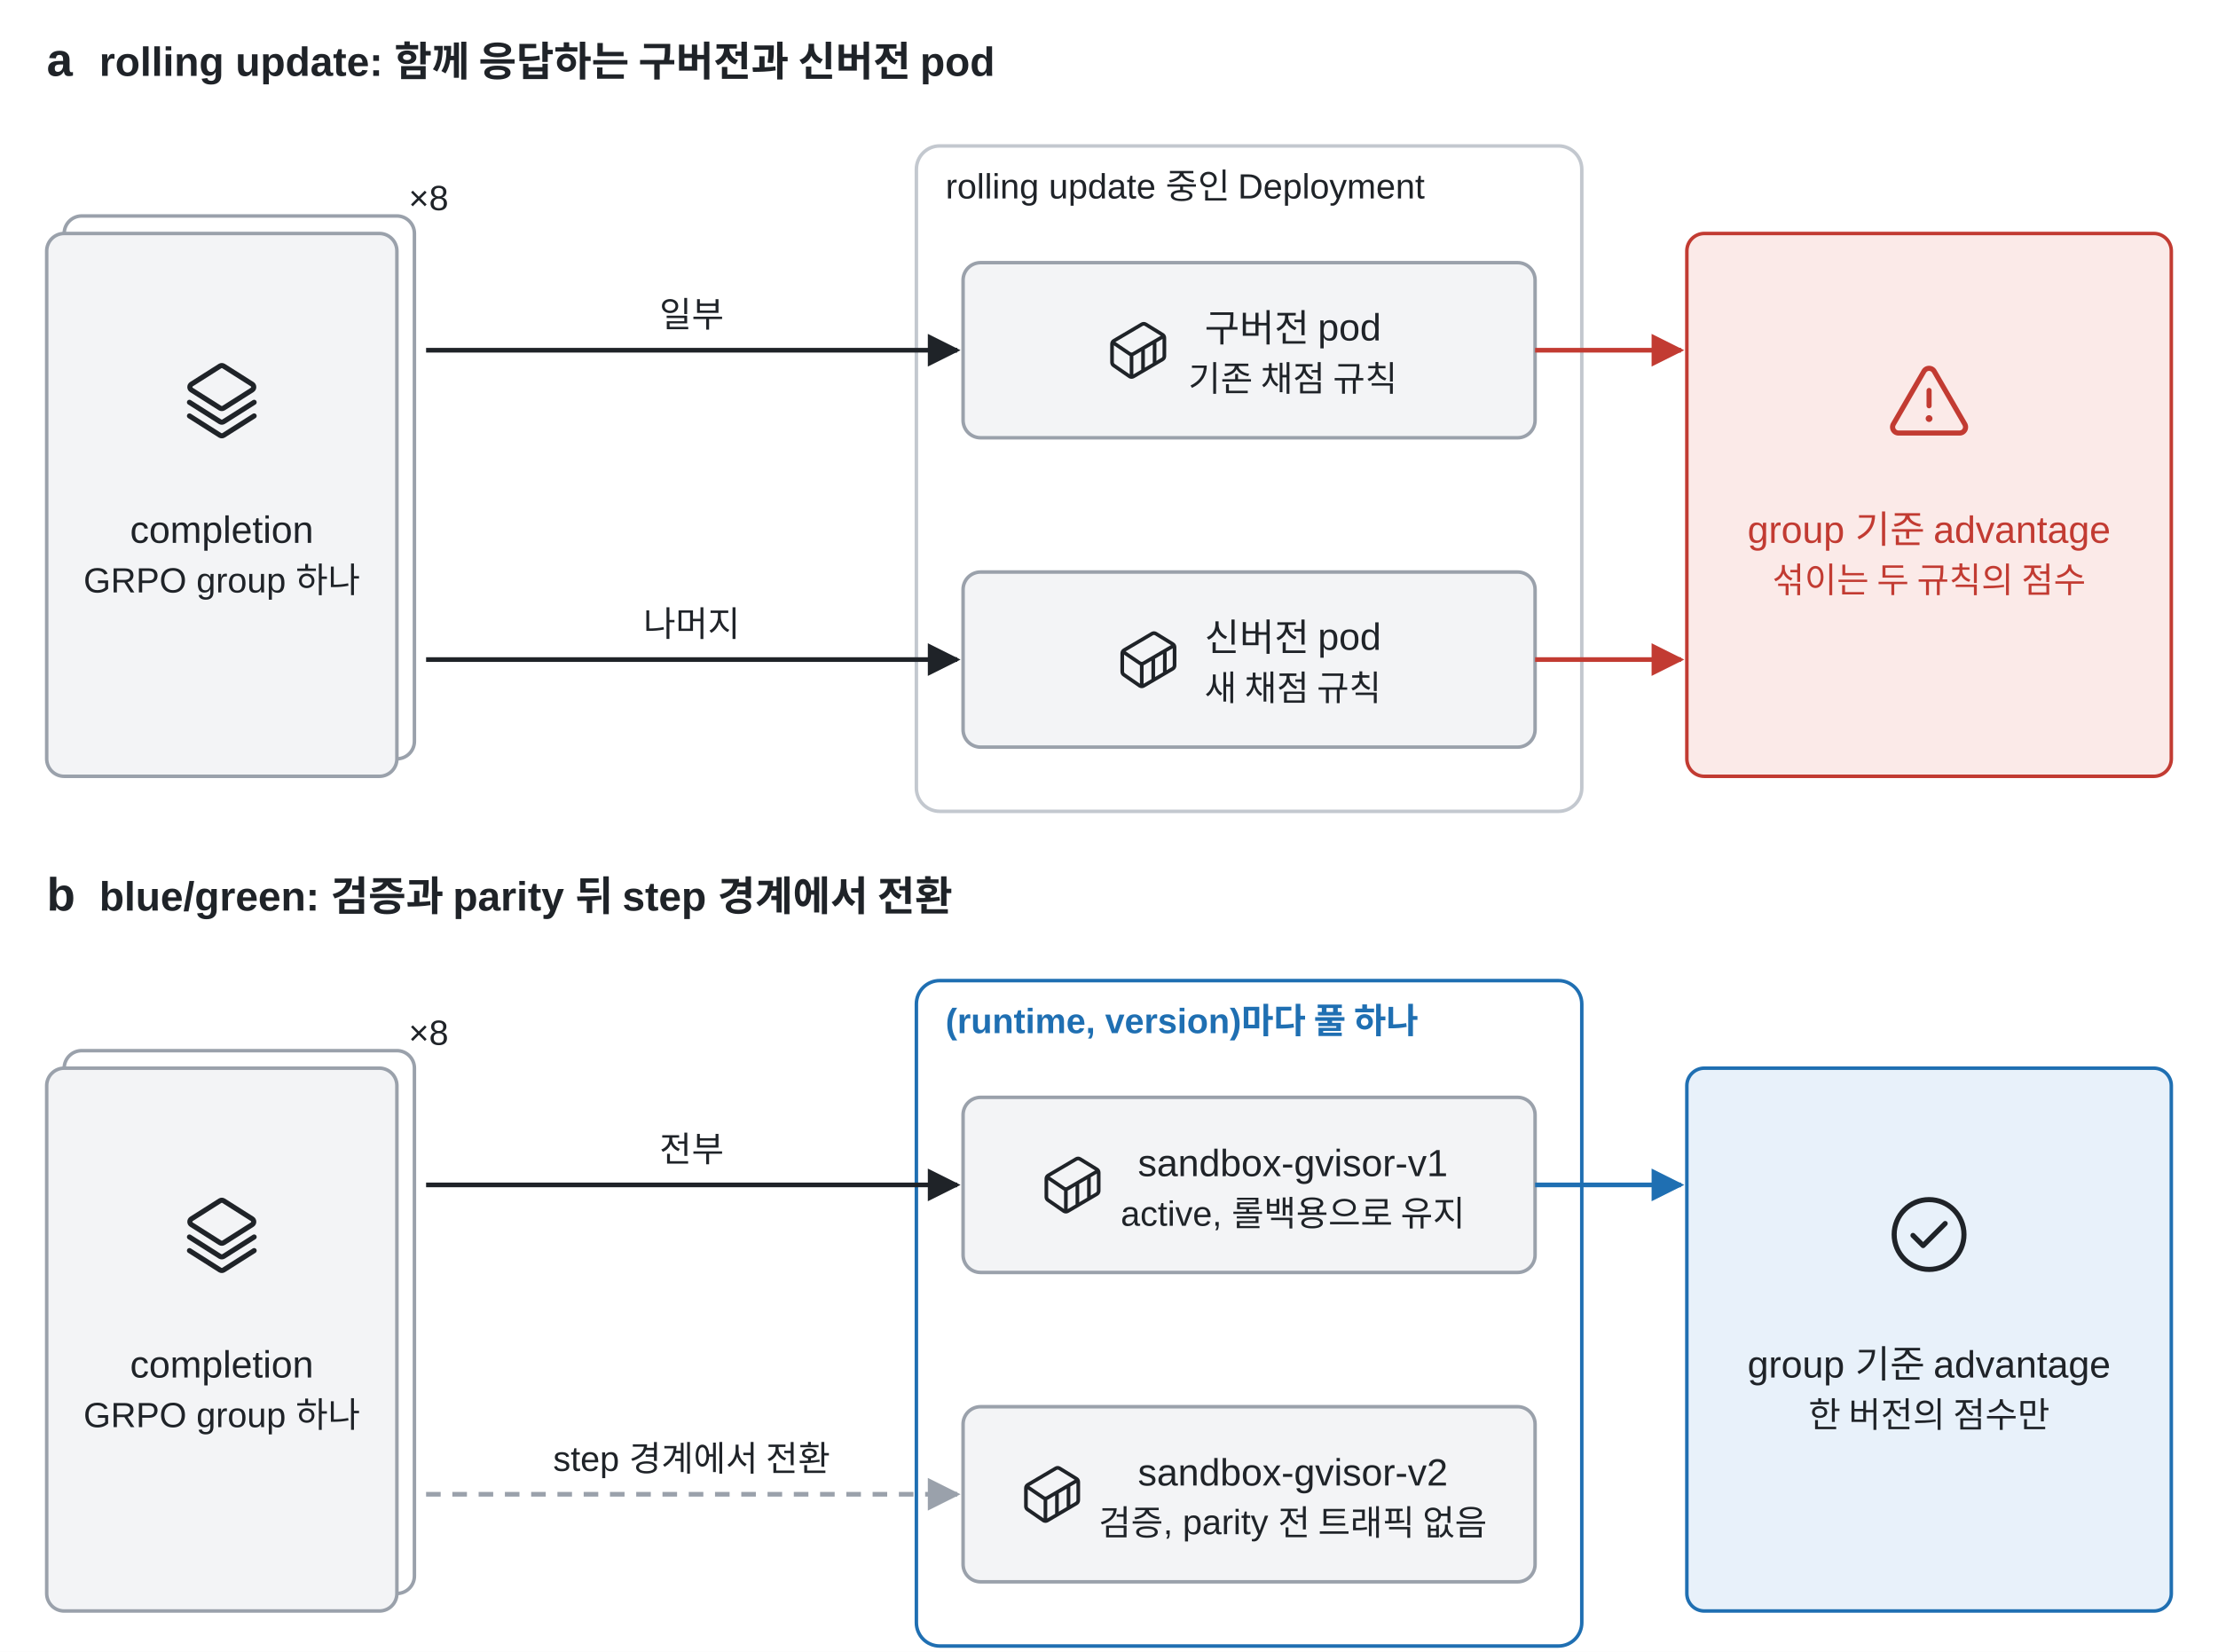
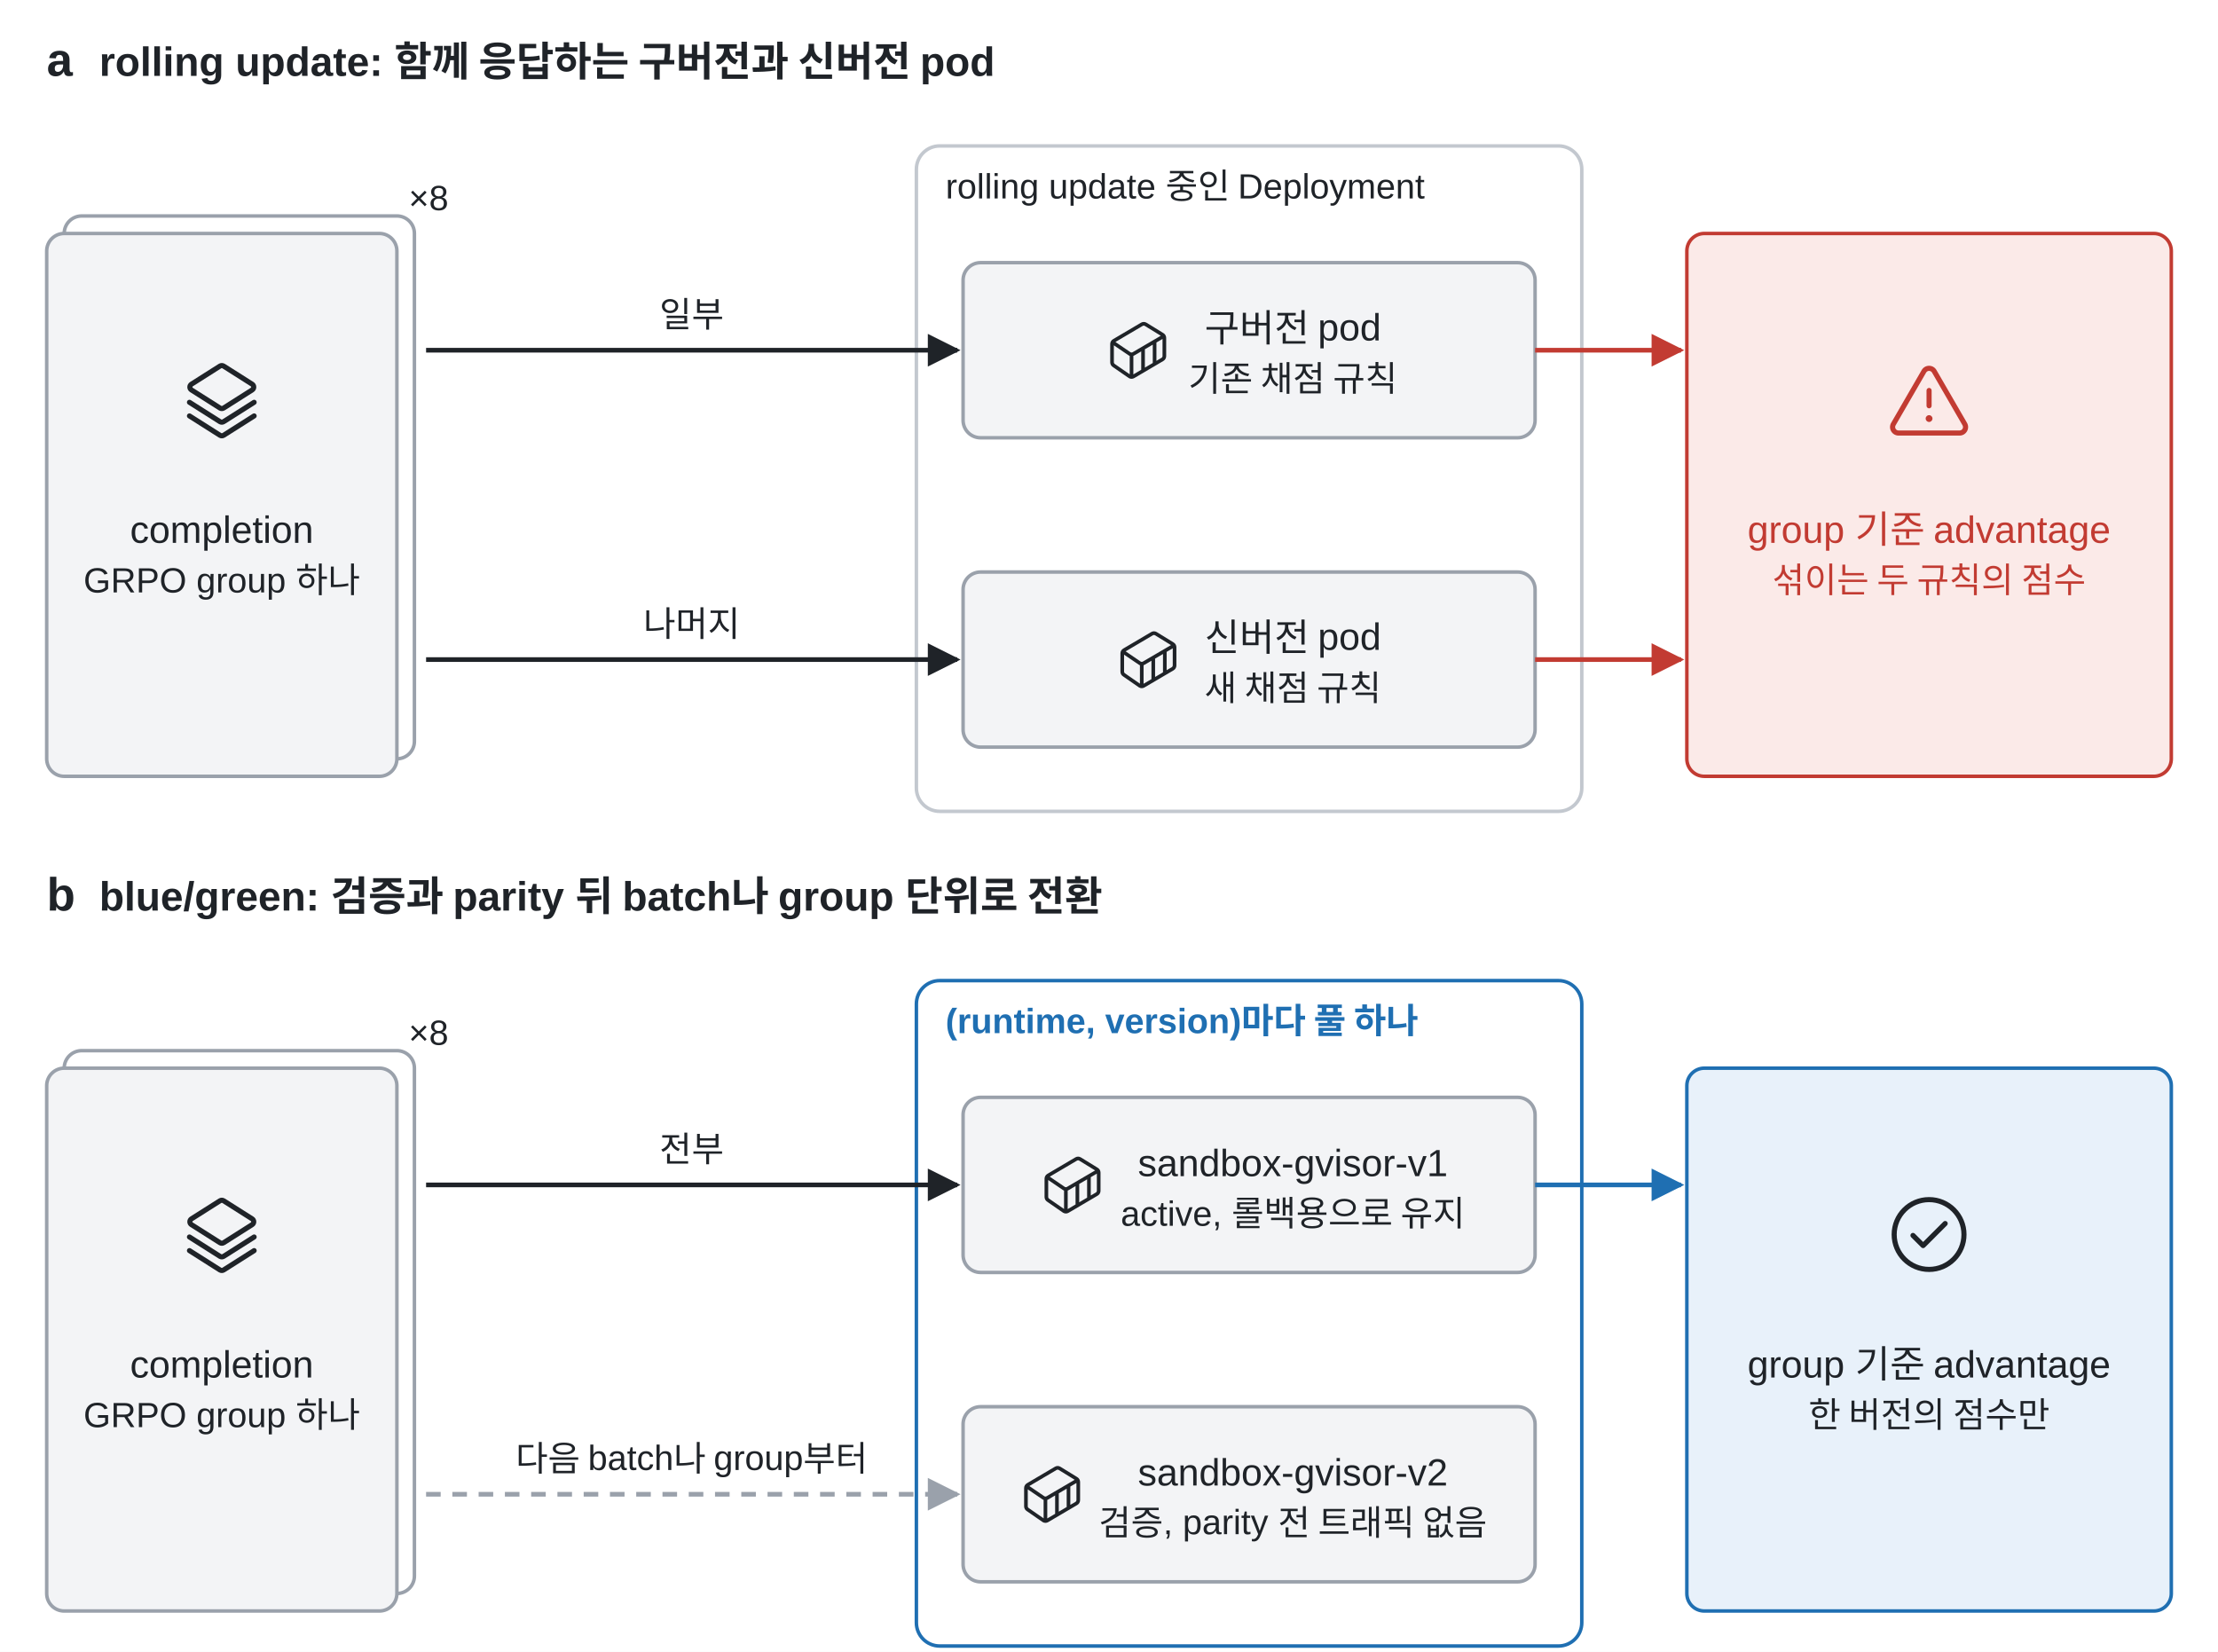
<svg xmlns="http://www.w3.org/2000/svg" width="760px" height="566px" viewBox="0 0 760 566" font-family="Pretendard, 'Apple SD Gothic Neo', 'Noto Sans KR', 'Malgun Gothic', Arial, sans-serif">
  <defs>
    <marker id="head-ink" viewBox="0 0 10 10" refX="9" refY="5" markerWidth="7" markerHeight="7" orient="auto-start-reverse">
      <path d="M0,0 L10,5 L0,10 z" fill="#1F2328" />
    </marker>
    <marker id="head-red" viewBox="0 0 10 10" refX="9" refY="5" markerWidth="7" markerHeight="7" orient="auto-start-reverse">
      <path d="M0,0 L10,5 L0,10 z" fill="#C23B32" />
    </marker>
    <marker id="head-accent" viewBox="0 0 10 10" refX="9" refY="5" markerWidth="7" markerHeight="7" orient="auto-start-reverse">
      <path d="M0,0 L10,5 L0,10 z" fill="#1F6FB2" />
    </marker>
    <marker id="head-muted" viewBox="0 0 10 10" refX="9" refY="5" markerWidth="7" markerHeight="7" orient="auto-start-reverse">
      <path d="M0,0 L10,5 L0,10 z" fill="#9AA1AB" />
    </marker>
  </defs>
  <rect width="100%" height="100%" fill="#FFFFFF" />
  <text x="16" y="26" font-size="16" font-weight="600" fill="#1F2328" text-anchor="start">a</text>
  <text x="34" y="26" font-size="14" font-weight="600" fill="#1F2328" text-anchor="start">rolling update: 함께 응답하는 구버전과 신버전 pod</text>
  <rect x="22" y="74" width="120" height="186" rx="6" fill="#FFFFFF" stroke="#9AA1AB" stroke-width="1.2" />
  <g id="n:answers-a">
    <rect x="16" y="80" width="120" height="186" rx="6" fill="#F3F4F6" stroke="#9AA1AB" stroke-width="1.2" />
  </g>
  <g transform="translate(62.0,123.0) scale(1.166667)" fill="#1F2328">
    <path d="M11.063 1.456a1.75 1.75 0 0 1 1.874 0l8.383 5.316a1.75 1.75 0 0 1 0 2.956l-8.383 5.316a1.75 1.75 0 0 1-1.874 0L2.68 9.728a1.75 1.75 0 0 1 0-2.956Zm1.071 1.267a.25.25 0 0 0-.268 0L3.483 8.039a.25.25 0 0 0 0 .422l8.383 5.316a.25.25 0 0 0 .268 0l8.383-5.316a.25.25 0 0 0 0-.422Z" />
    <path d="M1.867 12.324a.75.75 0 0 1 1.035-.232l8.964 5.685a.25.25 0 0 0 .268 0l8.964-5.685a.75.75 0 0 1 .804 1.267l-8.965 5.685a1.75 1.75 0 0 1-1.874 0l-8.965-5.685a.75.75 0 0 1-.231-1.035" />
    <path d="M1.867 16.324a.75.75 0 0 1 1.035-.232l8.964 5.685a.25.25 0 0 0 .268 0l8.964-5.685a.75.75 0 0 1 .804 1.267l-8.965 5.685a1.75 1.75 0 0 1-1.874 0l-8.965-5.685a.75.75 0 0 1-.231-1.035" />
  </g>
  <text x="76.0" y="186.0" font-size="13" fill="#1F2328" text-anchor="middle">completion</text>
  <text x="76.0" y="203.0" font-size="12" fill="#1F2328" text-anchor="middle">GRPO group 하나</text>
  <text x="140" y="72" font-size="12" fill="#1F2328" text-anchor="start">×8</text>
  <rect x="314" y="50" width="228" height="228" rx="8" fill="none" stroke="#C3C8CF" stroke-width="1.2" />
  <text x="324" y="68" font-size="12" fill="#1F2328" text-anchor="start">rolling update 중인 Deployment</text>
  <g id="n:old-a">
    <rect x="330" y="90" width="196" height="60" rx="6" fill="#F3F4F6" stroke="#9AA1AB" stroke-width="1.2" />
  </g>
  <g transform="translate(380.0,110.0) scale(0.8333333)" fill="#1F2328">
    <path d="M13.152.682a2.25 2.25 0 0 1 2.269 0l.007.004 6.957 4.276a2.28 2.28 0 0 1 1.126 1.964v7.516c0 .81-.432 1.56-1.133 1.968l-.002.001-11.964 7.037-.004.003c-.706.41-1.578.41-2.284 0l-.026-.015-6.503-4.502a2.27 2.27 0 0 1-1.096-1.943V9.438c0-.392.1-.77.284-1.1l.003-.006.014-.026c.197-.342.48-.627.82-.827h.002L13.152.681Zm.757 1.295h-.001L2.648 8.616l6.248 4.247a.78.78 0 0 0 .758-.01h.001l11.633-6.804-6.629-4.074a.75.75 0 0 0-.75.003ZM8.517 14.33a2.3 2.3 0 0 1-.393-.18l-.023-.014-6.102-4.147v7.003c0 .275.145.528.379.664l.025.014 6.114 4.232zM18 9.709l-3.25 1.9v7.548L18 17.245Zm-7.59 4.438-.002.002a2.3 2.3 0 0 1-.391.18v7.612l3.233-1.902v-7.552Zm9.09-5.316v7.532l2.124-1.25a.78.78 0 0 0 .387-.671V7.363Z" />
  </g>
  <text x="443.0" y="117.0" font-size="13" fill="#1F2328" text-anchor="middle">구버전 pod</text>
  <text x="443.0" y="134.0" font-size="12" fill="#1F2328" text-anchor="middle">기존 채점 규칙</text>
  <g id="n:new-a">
    <rect x="330" y="196" width="196" height="60" rx="6" fill="#F3F4F6" stroke="#9AA1AB" stroke-width="1.2" />
  </g>
  <g transform="translate(383.5,216.0) scale(0.8333333)" fill="#1F2328">
    <path d="M13.152.682a2.25 2.25 0 0 1 2.269 0l.007.004 6.957 4.276a2.28 2.28 0 0 1 1.126 1.964v7.516c0 .81-.432 1.56-1.133 1.968l-.002.001-11.964 7.037-.004.003c-.706.41-1.578.41-2.284 0l-.026-.015-6.503-4.502a2.27 2.27 0 0 1-1.096-1.943V9.438c0-.392.1-.77.284-1.1l.003-.006.014-.026c.197-.342.48-.627.82-.827h.002L13.152.681Zm.757 1.295h-.001L2.648 8.616l6.248 4.247a.78.78 0 0 0 .758-.01h.001l11.633-6.804-6.629-4.074a.75.75 0 0 0-.75.003ZM8.517 14.33a2.3 2.3 0 0 1-.393-.18l-.023-.014-6.102-4.147v7.003c0 .275.145.528.379.664l.025.014 6.114 4.232zM18 9.709l-3.25 1.9v7.548L18 17.245Zm-7.59 4.438-.002.002a2.3 2.3 0 0 1-.391.18v7.612l3.233-1.902v-7.552Zm9.09-5.316v7.532l2.124-1.25a.78.78 0 0 0 .387-.671V7.363Z" />
  </g>
  <text x="443.0" y="223.0" font-size="13" fill="#1F2328" text-anchor="middle">신버전 pod</text>
  <text x="443.0" y="240.0" font-size="12" fill="#1F2328" text-anchor="middle">새 채점 규칙</text>
  <path d="M146,120 L328,120" fill="none" stroke="#1F2328" stroke-width="1.6" marker-end="url(#head-ink)" />
  <text x="237.0" y="112" font-size="12" fill="#1F2328" text-anchor="middle">일부</text>
  <path d="M146,226 L328,226" fill="none" stroke="#1F2328" stroke-width="1.6" marker-end="url(#head-ink)" />
  <text x="237.0" y="218" font-size="12" fill="#1F2328" text-anchor="middle">나머지</text>
  <path d="M526,120 L576,120" fill="none" stroke="#C23B32" stroke-width="1.6" marker-end="url(#head-red)" />
  <path d="M526,226 L576,226" fill="none" stroke="#C23B32" stroke-width="1.6" marker-end="url(#head-red)" />
  <g id="n:outcome-a">
    <rect x="578" y="80" width="166" height="186" rx="6" fill="#FBEAE8" stroke="#C23B32" stroke-width="1.2" />
  </g>
  <g transform="translate(647.0,123.0) scale(1.166667)" fill="#C23B32">
    <path d="M13 17.5a1 1 0 1 1-2 0 1 1 0 0 1 2 0m-.25-8.25a.75.75 0 0 0-1.5 0v4.5a.75.75 0 0 0 1.5 0z" />
    <path d="M9.836 3.244c.963-1.665 3.365-1.665 4.328 0l8.967 15.504c.963 1.667-.24 3.752-2.165 3.752H3.034c-1.926 0-3.128-2.085-2.165-3.752Zm3.03.751a1.002 1.002 0 0 0-1.732 0L2.168 19.499A1.002 1.002 0 0 0 3.034 21h17.932a1.002 1.002 0 0 0 .866-1.5L12.866 3.994Z" />
  </g>
  <text x="661.0" y="186.0" font-size="13" fill="#C23B32" text-anchor="middle">group 기준 advantage</text>
  <text x="661.0" y="203.0" font-size="12" fill="#C23B32" text-anchor="middle">섞이는 두 규칙의 점수</text>
  <text x="16" y="312" font-size="16" font-weight="600" fill="#1F2328" text-anchor="start">b</text>
-   <text x="34" y="312" font-size="14" font-weight="600" fill="#1F2328" text-anchor="start">blue/green: 검증과 parity 뒤 step 경계에서 전환</text>
+   <text x="34" y="312" font-size="14" font-weight="600" fill="#1F2328" text-anchor="start">blue/green: 검증과 parity 뒤 batch나 group 단위로 전환</text>
  <rect x="22" y="360" width="120" height="186" rx="6" fill="#FFFFFF" stroke="#9AA1AB" stroke-width="1.2" />
  <g id="n:answers-b">
    <rect x="16" y="366" width="120" height="186" rx="6" fill="#F3F4F6" stroke="#9AA1AB" stroke-width="1.2" />
  </g>
  <g transform="translate(62.0,409.0) scale(1.166667)" fill="#1F2328">
    <path d="M11.063 1.456a1.75 1.75 0 0 1 1.874 0l8.383 5.316a1.75 1.75 0 0 1 0 2.956l-8.383 5.316a1.75 1.75 0 0 1-1.874 0L2.68 9.728a1.75 1.75 0 0 1 0-2.956Zm1.071 1.267a.25.25 0 0 0-.268 0L3.483 8.039a.25.25 0 0 0 0 .422l8.383 5.316a.25.25 0 0 0 .268 0l8.383-5.316a.25.25 0 0 0 0-.422Z" />
    <path d="M1.867 12.324a.75.75 0 0 1 1.035-.232l8.964 5.685a.25.25 0 0 0 .268 0l8.964-5.685a.75.75 0 0 1 .804 1.267l-8.965 5.685a1.75 1.75 0 0 1-1.874 0l-8.965-5.685a.75.75 0 0 1-.231-1.035" />
    <path d="M1.867 16.324a.75.75 0 0 1 1.035-.232l8.964 5.685a.25.25 0 0 0 .268 0l8.964-5.685a.75.75 0 0 1 .804 1.267l-8.965 5.685a1.75 1.75 0 0 1-1.874 0l-8.965-5.685a.75.75 0 0 1-.231-1.035" />
  </g>
  <text x="76.0" y="472.0" font-size="13" fill="#1F2328" text-anchor="middle">completion</text>
  <text x="76.0" y="489.0" font-size="12" fill="#1F2328" text-anchor="middle">GRPO group 하나</text>
  <text x="140" y="358" font-size="12" fill="#1F2328" text-anchor="start">×8</text>
  <rect x="314" y="336" width="228" height="228" rx="8" fill="none" stroke="#1F6FB2" stroke-width="1.2" />
  <text x="324" y="354" font-size="12" font-weight="600" fill="#1F6FB2" text-anchor="start">(runtime, version)마다 풀 하나</text>
  <g id="n:v1-b">
    <rect x="330" y="376" width="196" height="60" rx="6" fill="#F3F4F6" stroke="#9AA1AB" stroke-width="1.2" />
  </g>
  <g transform="translate(357.5,396.0) scale(0.8333333)" fill="#1F2328">
    <path d="M13.152.682a2.25 2.25 0 0 1 2.269 0l.007.004 6.957 4.276a2.28 2.28 0 0 1 1.126 1.964v7.516c0 .81-.432 1.56-1.133 1.968l-.002.001-11.964 7.037-.004.003c-.706.41-1.578.41-2.284 0l-.026-.015-6.503-4.502a2.27 2.27 0 0 1-1.096-1.943V9.438c0-.392.1-.77.284-1.1l.003-.006.014-.026c.197-.342.48-.627.82-.827h.002L13.152.681Zm.757 1.295h-.001L2.648 8.616l6.248 4.247a.78.78 0 0 0 .758-.01h.001l11.633-6.804-6.629-4.074a.75.75 0 0 0-.75.003ZM8.517 14.33a2.3 2.3 0 0 1-.393-.18l-.023-.014-6.102-4.147v7.003c0 .275.145.528.379.664l.025.014 6.114 4.232zM18 9.709l-3.25 1.9v7.548L18 17.245Zm-7.59 4.438-.002.002a2.3 2.3 0 0 1-.391.18v7.612l3.233-1.902v-7.552Zm9.09-5.316v7.532l2.124-1.25a.78.78 0 0 0 .387-.671V7.363Z" />
  </g>
  <text x="443.0" y="403.0" font-size="13" fill="#1F2328" text-anchor="middle">sandbox-gvisor-v1</text>
  <text x="443.0" y="420.0" font-size="12" fill="#1F2328" text-anchor="middle">active, 롤백용으로 유지</text>
  <g id="n:v2-b">
    <rect x="330" y="482" width="196" height="60" rx="6" fill="#F3F4F6" stroke="#9AA1AB" stroke-width="1.2" />
  </g>
  <g transform="translate(350.5,502.0) scale(0.8333333)" fill="#1F2328">
    <path d="M13.152.682a2.25 2.25 0 0 1 2.269 0l.007.004 6.957 4.276a2.28 2.28 0 0 1 1.126 1.964v7.516c0 .81-.432 1.56-1.133 1.968l-.002.001-11.964 7.037-.004.003c-.706.41-1.578.41-2.284 0l-.026-.015-6.503-4.502a2.27 2.27 0 0 1-1.096-1.943V9.438c0-.392.1-.77.284-1.1l.003-.006.014-.026c.197-.342.48-.627.82-.827h.002L13.152.681Zm.757 1.295h-.001L2.648 8.616l6.248 4.247a.78.78 0 0 0 .758-.01h.001l11.633-6.804-6.629-4.074a.75.75 0 0 0-.75.003ZM8.517 14.33a2.3 2.3 0 0 1-.393-.18l-.023-.014-6.102-4.147v7.003c0 .275.145.528.379.664l.025.014 6.114 4.232zM18 9.709l-3.25 1.9v7.548L18 17.245Zm-7.59 4.438-.002.002a2.3 2.3 0 0 1-.391.18v7.612l3.233-1.902v-7.552Zm9.09-5.316v7.532l2.124-1.25a.78.78 0 0 0 .387-.671V7.363Z" />
  </g>
  <text x="443.0" y="509.0" font-size="13" fill="#1F2328" text-anchor="middle">sandbox-gvisor-v2</text>
  <text x="443.0" y="526.0" font-size="12" fill="#1F2328" text-anchor="middle">검증, parity 전 트래픽 없음</text>
  <path d="M146,406 L328,406" fill="none" stroke="#1F2328" stroke-width="1.6" marker-end="url(#head-ink)" />
  <text x="237.0" y="398" font-size="12" fill="#1F2328" text-anchor="middle">전부</text>
  <path d="M146,512 L328,512" fill="none" stroke="#9AA1AB" stroke-width="1.6" stroke-dasharray="5 4" marker-end="url(#head-muted)" />
-   <text x="237.0" y="504" font-size="12" fill="#1F2328" text-anchor="middle">step 경계에서 전환</text>
+   <text x="237.0" y="504" font-size="12" fill="#1F2328" text-anchor="middle">다음 batch나 group부터</text>
  <path d="M526,406 L576,406" fill="none" stroke="#1F6FB2" stroke-width="1.6" marker-end="url(#head-accent)" />
  <g id="n:outcome-b">
    <rect x="578" y="366" width="166" height="186" rx="6" fill="#E8F1FA" stroke="#1F6FB2" stroke-width="1.2" />
  </g>
  <g transform="translate(647.0,409.0) scale(1.166667)" fill="#1F2328">
    <path d="M17.28 9.28a.75.75 0 0 0-1.06-1.06l-5.97 5.97-2.47-2.47a.75.75 0 0 0-1.06 1.06l3 3a.75.75 0 0 0 1.06 0z" />
    <path d="M12 1c6.075 0 11 4.925 11 11s-4.925 11-11 11S1 18.075 1 12 5.925 1 12 1M2.5 12a9.5 9.5 0 0 0 9.5 9.5 9.5 9.5 0 0 0 9.5-9.5A9.5 9.5 0 0 0 12 2.5 9.5 9.5 0 0 0 2.5 12" />
  </g>
  <text x="661.0" y="472.0" font-size="13" fill="#1F2328" text-anchor="middle">group 기준 advantage</text>
  <text x="661.0" y="489.0" font-size="12" fill="#1F2328" text-anchor="middle">한 버전의 점수만</text>
</svg>
